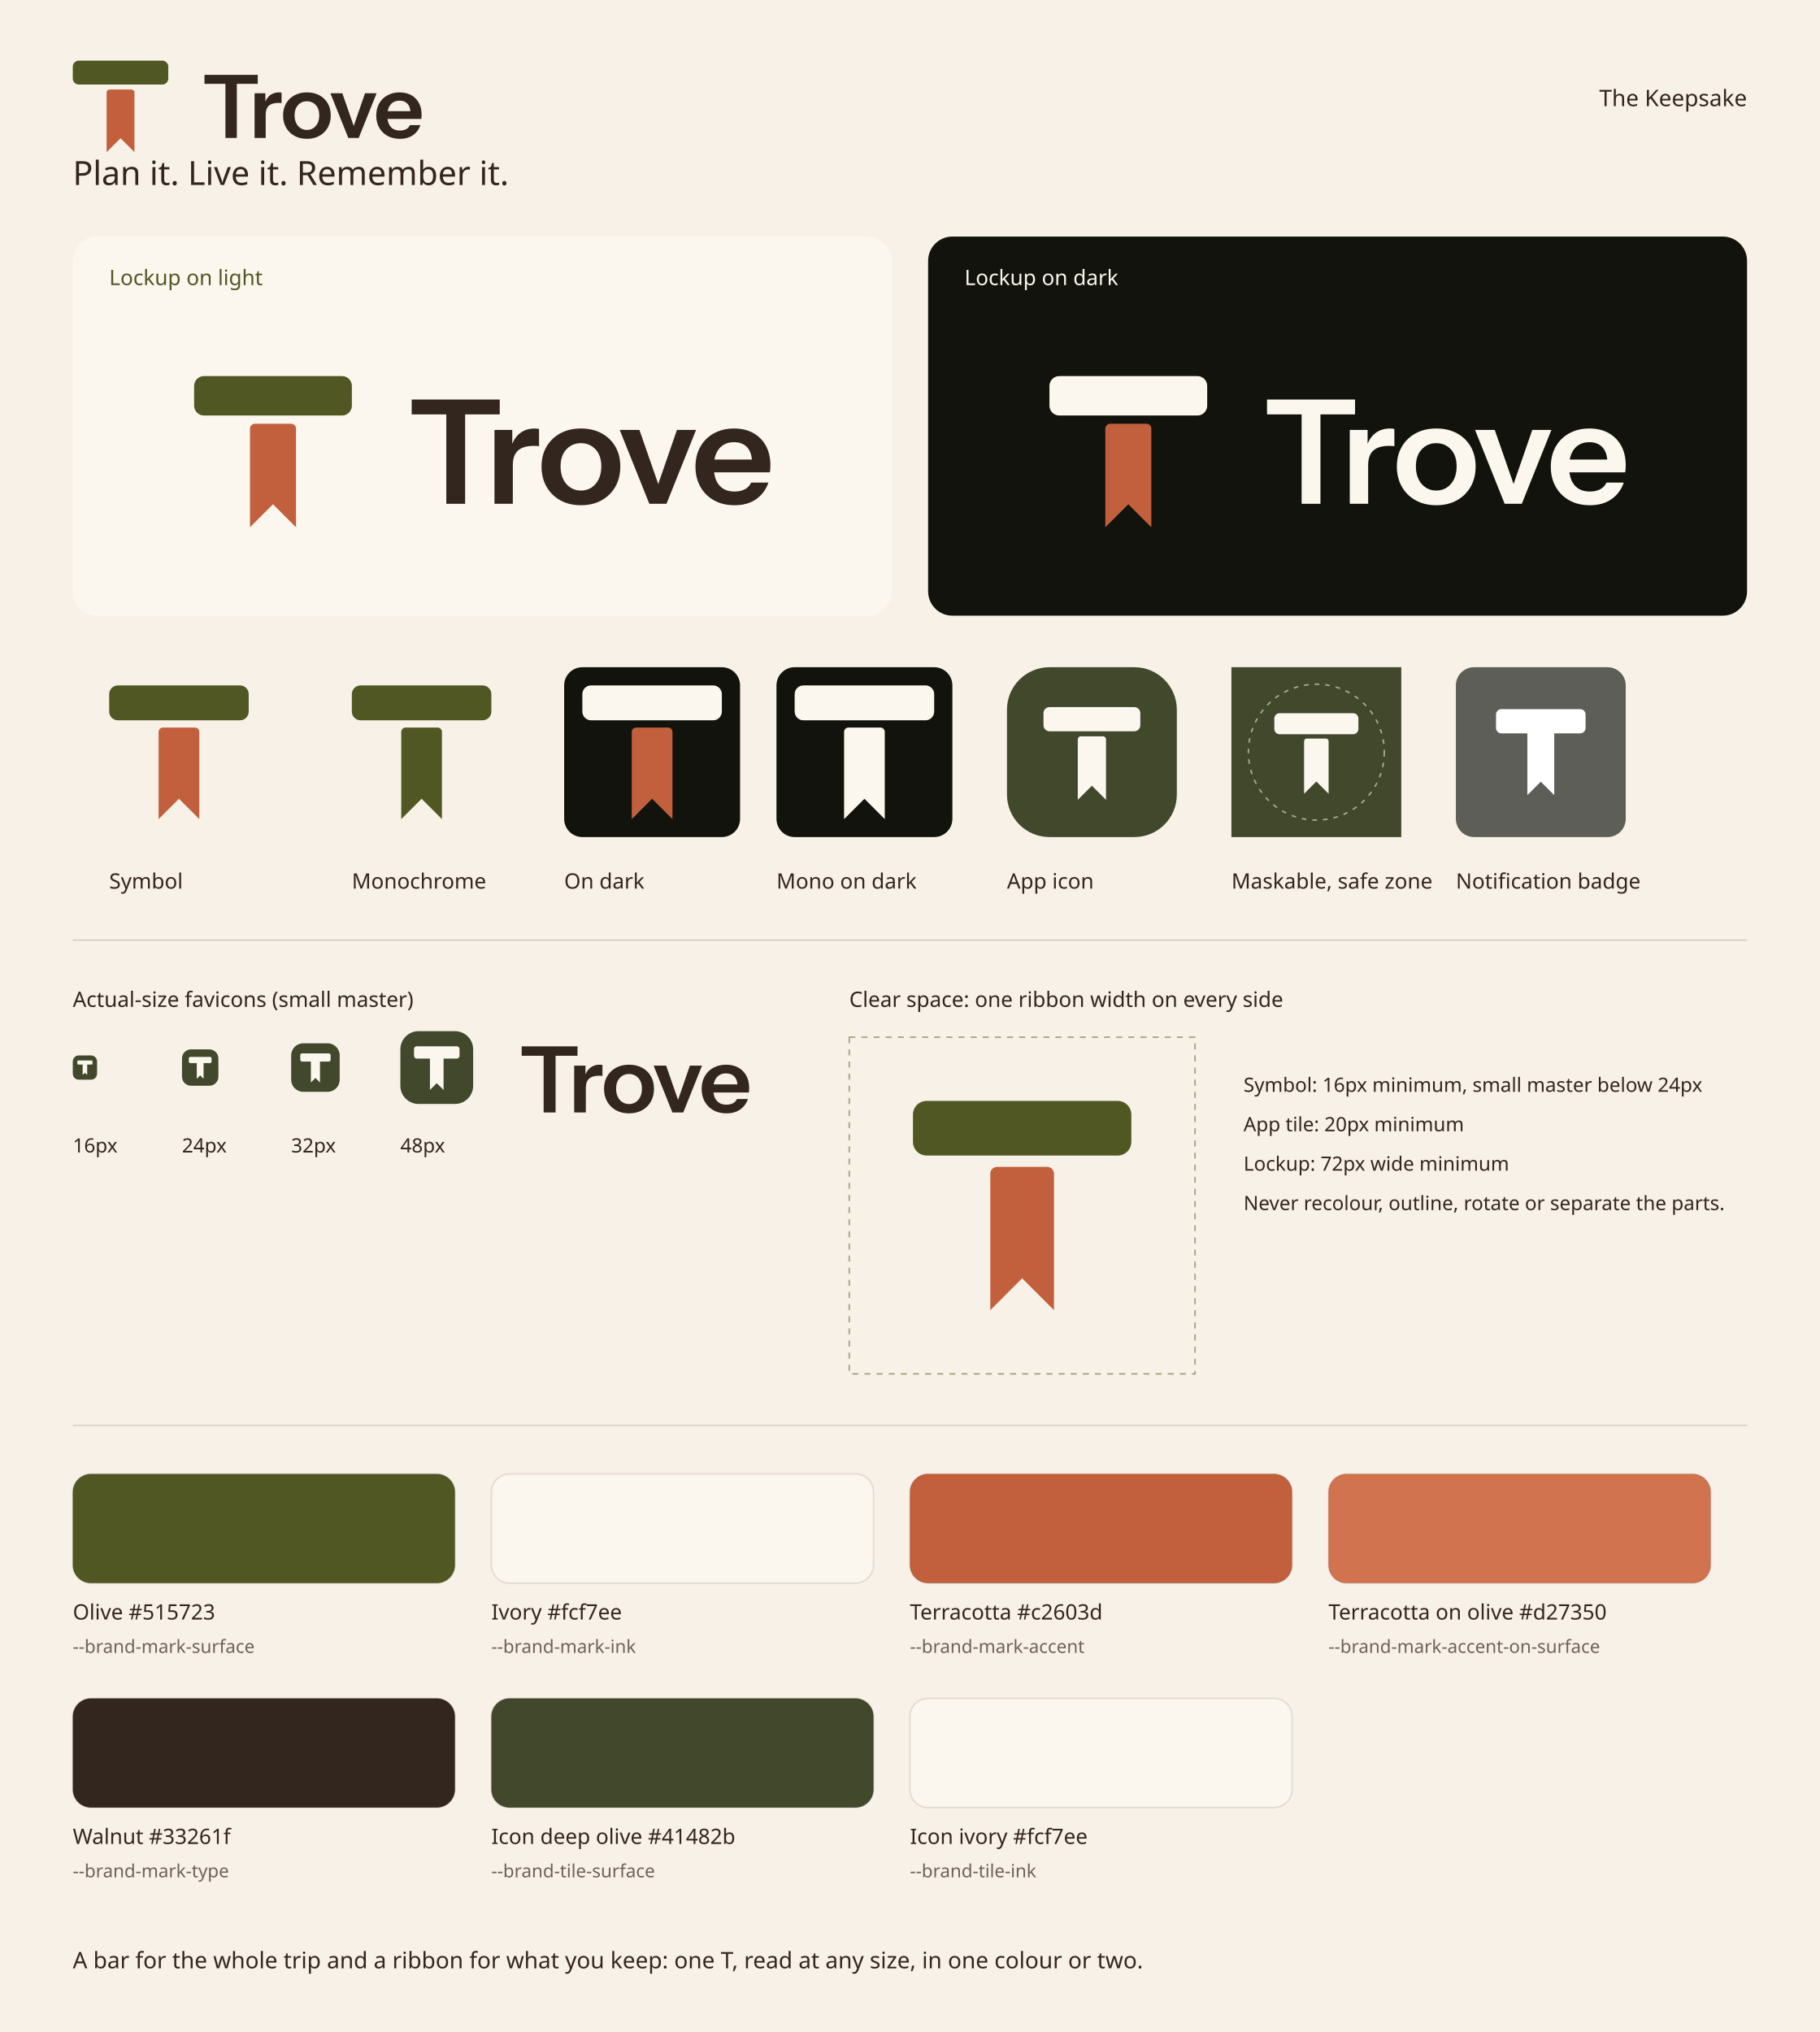
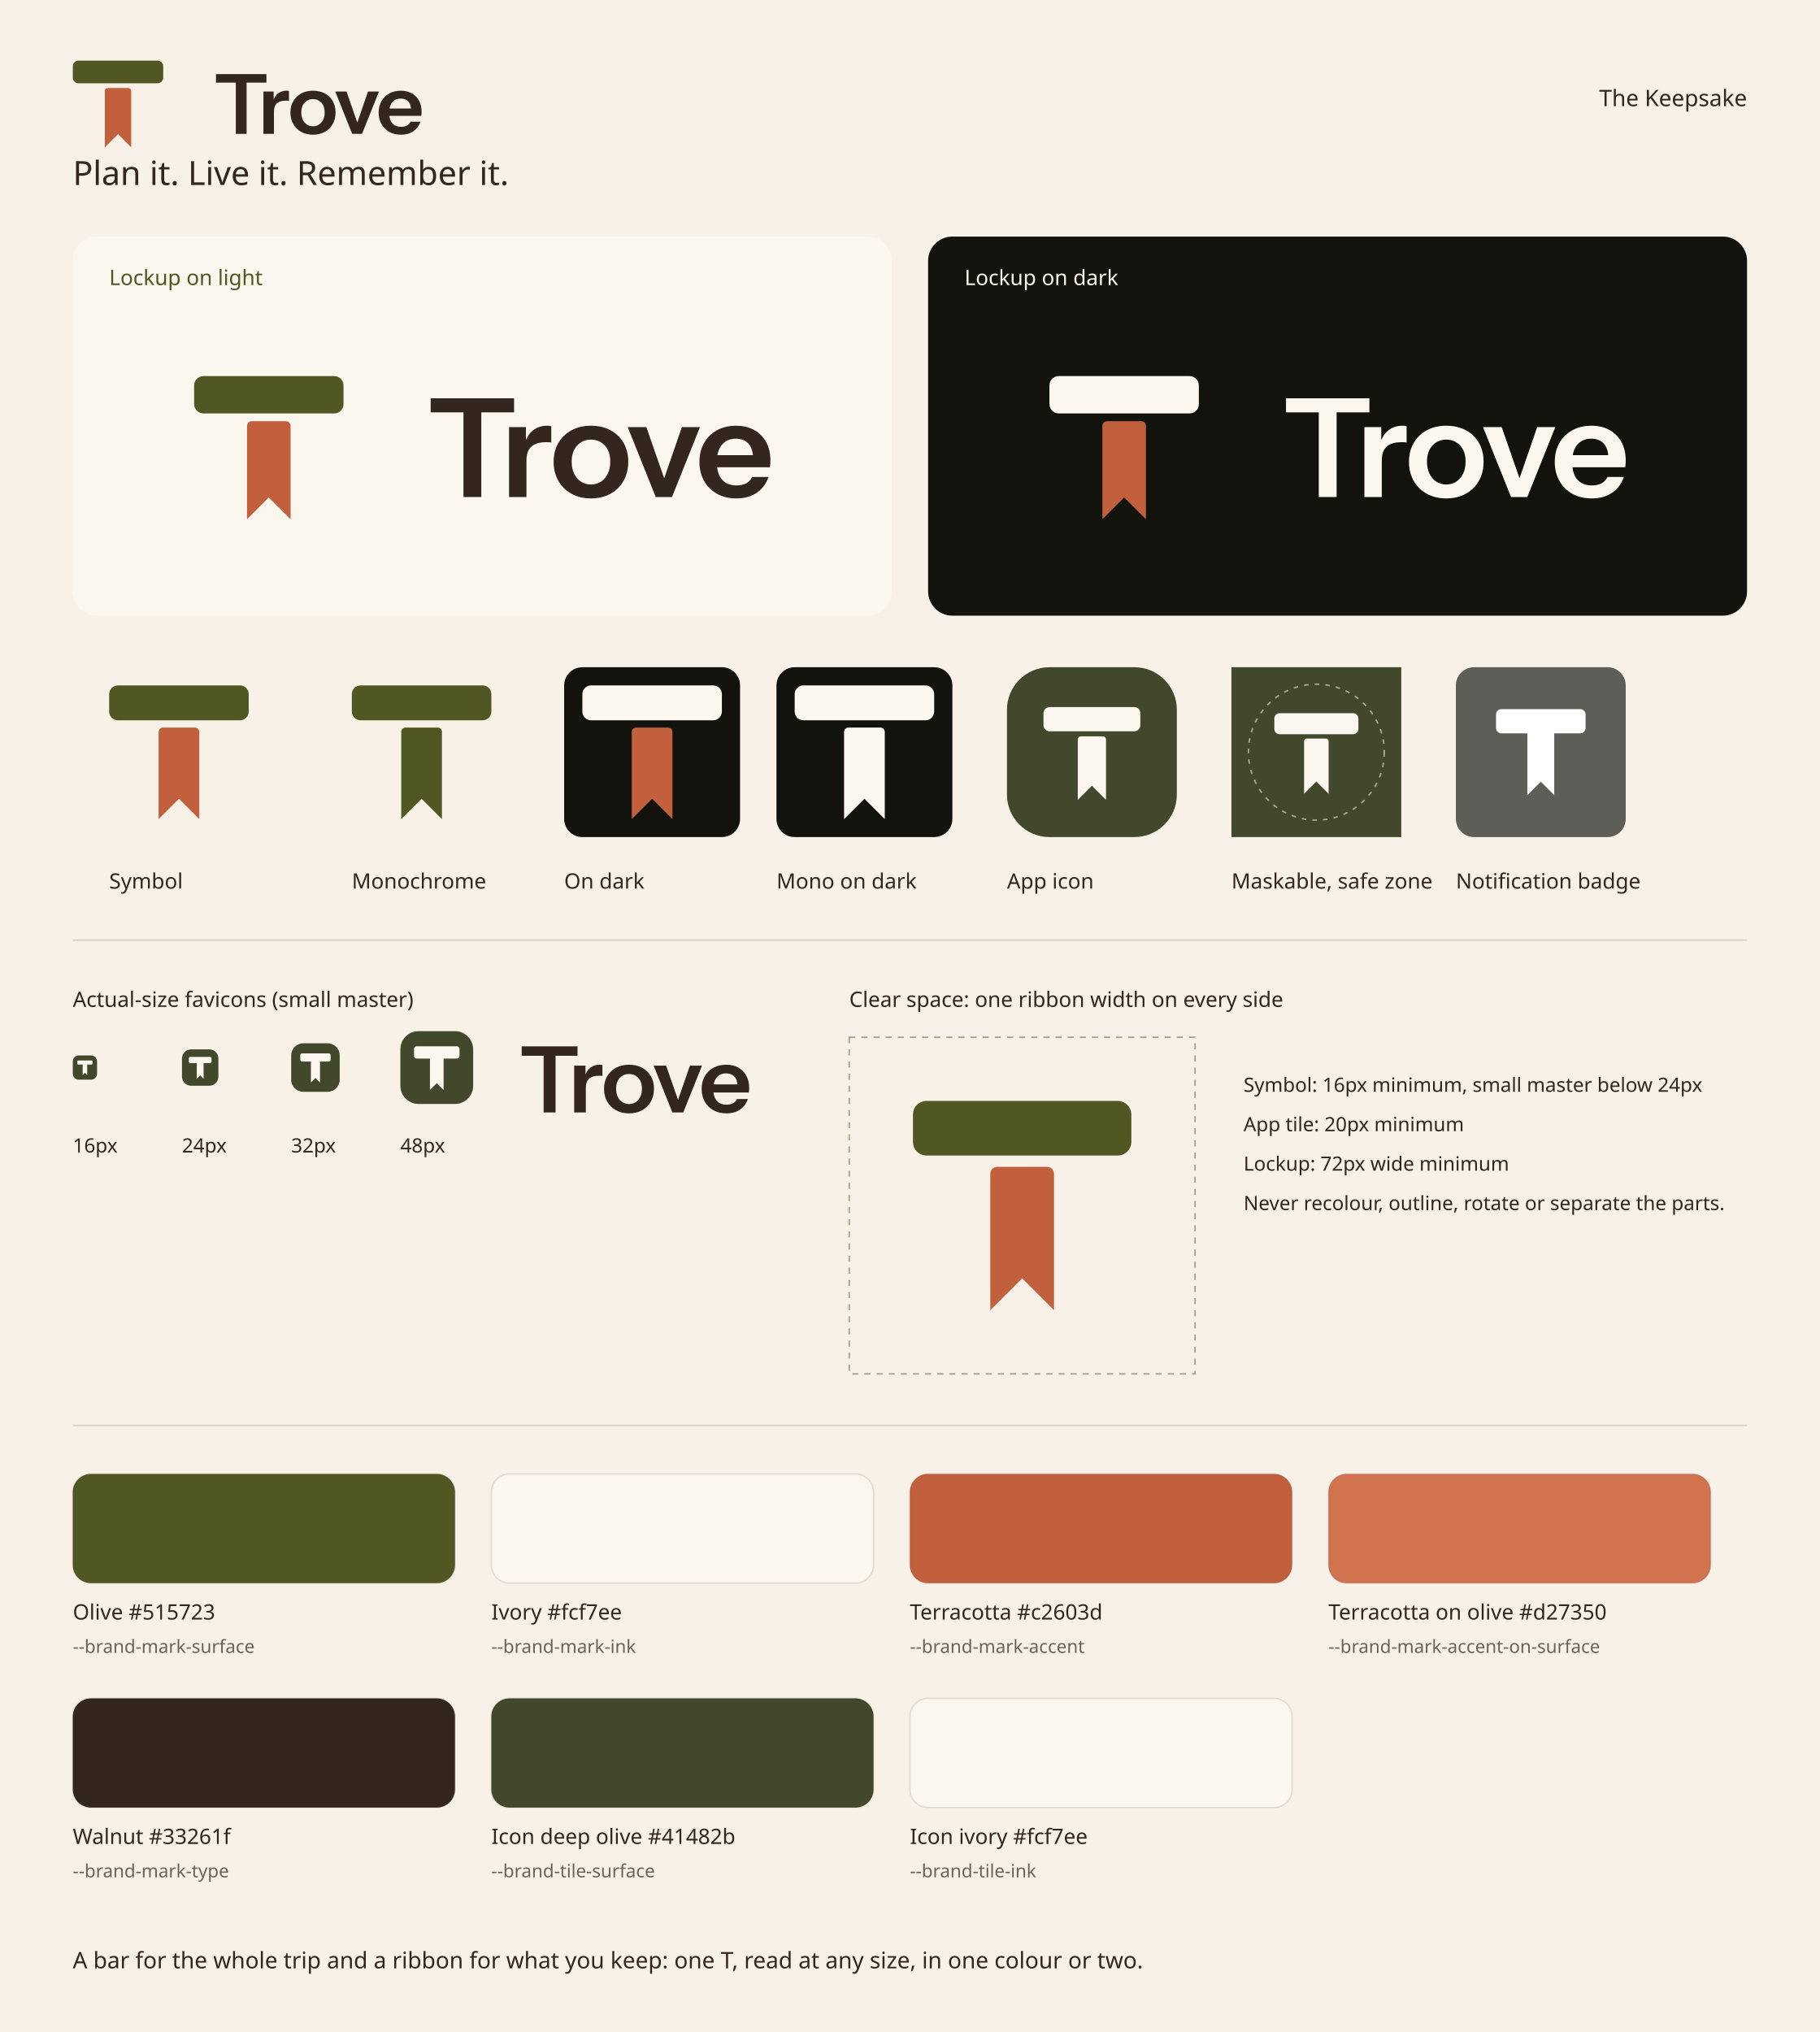
<svg xmlns="http://www.w3.org/2000/svg" width="1200" height="1340" viewBox="0 0 1200 1340">
  <rect width="1200" height="1340" fill="#f8f1e7" />
  <g transform="translate(48 40)">
-     <svg width="230" height="60.341" viewBox="0 0 198.97 52.2">
+     <svg width="230" height="57.147" viewBox="0 0 210.09 52.2">
      <g transform="translate(-9.08 -10.21) scale(1.1348)">
        <path d="M26.5 23.5H37.5A1.5 1.5 0 0 1 39 25V55L32 48L25 55V25A1.5 1.5 0 0 1 26.5 23.5Z" fill="#c2603d" />
        <path d="M11 9H53A3 3 0 0 1 56 12V18A3 3 0 0 1 53 21H11A3 3 0 0 1 8 18V12A3 3 0 0 1 11 9Z" fill="#515723" />
      </g>
-       <g transform="translate(75.12 8.1)">
+       <g transform="translate(86.24 8.1)">
        <g fill="#33261f">
          <path d="M13.35 36V5.13H1.4V0H31.8V5.13H19.85V36Z" transform="translate(-1.4 0)" />
          <path d="M3.33 36V10.5H9.48V16.67H9.67V36ZM9.67 22.7 9.02 16.65Q9.92 13.4 12.05 11.7Q14.18 10 17.22 10Q18.27 10 18.72 10.2V16.15Q18.47 16.05 18.02 16.03Q17.57 16 16.92 16Q13.25 16 11.46 17.61Q9.67 19.22 9.67 22.7Z" transform="translate(25.25 0)" />
          <path d="M14.93 36.5Q10.88 36.5 7.82 34.8Q4.75 33.1 3.04 30.08Q1.33 27.05 1.33 23.15Q1.33 19.23 3.05 16.28Q4.77 13.33 7.82 11.67Q10.88 10 14.93 10Q19.03 10 22.09 11.67Q25.15 13.33 26.84 16.28Q28.53 19.23 28.53 23.15Q28.53 27.05 26.83 30.08Q25.12 33.1 22.06 34.8Q19 36.5 14.93 36.5ZM14.93 31.43Q16.97 31.43 18.55 30.41Q20.13 29.38 21.05 27.52Q21.97 25.65 21.97 23.1Q21.97 19.33 19.97 17.2Q17.98 15.07 14.93 15.07Q11.9 15.07 9.9 17.22Q7.9 19.37 7.9 23.1Q7.9 25.65 8.82 27.52Q9.73 29.38 11.33 30.41Q12.92 31.43 14.93 31.43Z" transform="translate(43.5 0)" />
          <path d="M10.45 36 0.23 10.5H7.03L15.2 33.97H11.87L19.98 10.5H26.58L16.37 36Z" transform="translate(71.6 0)" />
          <path d="M14.82 36.5Q10.77 36.5 7.73 34.81Q4.7 33.12 3.02 30.12Q1.33 27.12 1.33 23.22Q1.33 19.28 3.01 16.31Q4.68 13.33 7.7 11.67Q10.72 10 14.68 10Q18.5 10 21.31 11.58Q24.12 13.17 25.66 16Q27.2 18.83 27.2 22.67Q27.2 23.37 27.16 23.97Q27.12 24.57 27.02 25.15H5.27V20.73H22.17L20.87 21.95Q20.87 18.35 19.21 16.54Q17.55 14.73 14.62 14.73Q11.38 14.73 9.53 16.94Q7.67 19.15 7.67 23.3Q7.67 27.42 9.53 29.59Q11.38 31.77 14.85 31.77Q16.87 31.77 18.35 31.01Q19.83 30.25 20.55 28.68H26.52Q25.27 32.32 22.28 34.41Q19.28 36.5 14.82 36.5Z" transform="translate(96.65 0)" />
        </g>
      </g>
    </svg>
  </g>
  <g font-family="ui-sans-serif, system-ui, sans-serif" fill="#33261f">
    <text x="48" y="122" font-size="22">Plan it. Live it. Remember it.</text>
    <text x="1152" y="70" text-anchor="end" font-size="15">The Keepsake</text>
  </g>
  <rect x="48" y="156" width="540" height="250" rx="16" fill="#fcf7ee" />
  <g transform="translate(128 248)">
-     <svg width="380" height="99.693" viewBox="0 0 198.97 52.2">
+     <svg width="380" height="94.417" viewBox="0 0 210.09 52.2">
      <g transform="translate(-9.08 -10.21) scale(1.1348)">
        <path d="M26.5 23.5H37.5A1.5 1.5 0 0 1 39 25V55L32 48L25 55V25A1.5 1.5 0 0 1 26.5 23.5Z" fill="#c2603d" />
        <path d="M11 9H53A3 3 0 0 1 56 12V18A3 3 0 0 1 53 21H11A3 3 0 0 1 8 18V12A3 3 0 0 1 11 9Z" fill="#515723" />
      </g>
-       <g transform="translate(75.12 8.1)">
+       <g transform="translate(86.24 8.1)">
        <g fill="#33261f">
          <path d="M13.35 36V5.13H1.4V0H31.8V5.13H19.85V36Z" transform="translate(-1.4 0)" />
          <path d="M3.33 36V10.5H9.48V16.67H9.67V36ZM9.67 22.7 9.02 16.65Q9.92 13.4 12.05 11.7Q14.18 10 17.22 10Q18.27 10 18.72 10.2V16.15Q18.47 16.05 18.02 16.03Q17.57 16 16.92 16Q13.25 16 11.46 17.61Q9.67 19.22 9.67 22.7Z" transform="translate(25.25 0)" />
          <path d="M14.93 36.5Q10.88 36.5 7.82 34.8Q4.75 33.1 3.04 30.08Q1.33 27.05 1.33 23.15Q1.33 19.23 3.05 16.28Q4.77 13.33 7.82 11.67Q10.88 10 14.93 10Q19.03 10 22.09 11.67Q25.15 13.33 26.84 16.28Q28.53 19.23 28.53 23.15Q28.53 27.05 26.83 30.08Q25.12 33.1 22.06 34.8Q19 36.5 14.93 36.5ZM14.93 31.43Q16.97 31.43 18.55 30.41Q20.13 29.38 21.05 27.52Q21.97 25.65 21.97 23.1Q21.97 19.33 19.97 17.2Q17.98 15.07 14.93 15.07Q11.9 15.07 9.9 17.22Q7.9 19.37 7.9 23.1Q7.9 25.65 8.82 27.52Q9.73 29.38 11.33 30.41Q12.92 31.43 14.93 31.43Z" transform="translate(43.5 0)" />
          <path d="M10.45 36 0.23 10.5H7.03L15.2 33.97H11.87L19.98 10.5H26.58L16.37 36Z" transform="translate(71.6 0)" />
          <path d="M14.82 36.5Q10.77 36.5 7.73 34.81Q4.7 33.12 3.02 30.12Q1.33 27.12 1.33 23.22Q1.33 19.28 3.01 16.31Q4.68 13.33 7.7 11.67Q10.72 10 14.68 10Q18.5 10 21.31 11.58Q24.12 13.17 25.66 16Q27.2 18.83 27.2 22.67Q27.2 23.37 27.16 23.97Q27.12 24.57 27.02 25.15H5.27V20.73H22.17L20.87 21.95Q20.87 18.35 19.21 16.54Q17.55 14.73 14.62 14.73Q11.38 14.73 9.53 16.94Q7.67 19.15 7.67 23.3Q7.67 27.42 9.53 29.59Q11.38 31.77 14.85 31.77Q16.87 31.77 18.35 31.01Q19.83 30.25 20.55 28.68H26.52Q25.27 32.32 22.28 34.41Q19.28 36.5 14.82 36.5Z" transform="translate(96.65 0)" />
        </g>
      </g>
    </svg>
  </g>
  <rect x="612" y="156" width="540" height="250" rx="16" fill="#12130d" />
  <g transform="translate(692 248)">
-     <svg width="380" height="99.693" viewBox="0 0 198.97 52.2">
+     <svg width="380" height="94.417" viewBox="0 0 210.09 52.2">
      <g transform="translate(-9.08 -10.21) scale(1.1348)">
        <path d="M26.5 23.5H37.5A1.5 1.5 0 0 1 39 25V55L32 48L25 55V25A1.5 1.5 0 0 1 26.5 23.5Z" fill="#c2603d" />
        <path d="M11 9H53A3 3 0 0 1 56 12V18A3 3 0 0 1 53 21H11A3 3 0 0 1 8 18V12A3 3 0 0 1 11 9Z" fill="#fcf7ee" />
      </g>
-       <g transform="translate(75.12 8.1)">
+       <g transform="translate(86.24 8.1)">
        <g fill="#fcf7ee">
          <path d="M13.35 36V5.13H1.4V0H31.8V5.13H19.85V36Z" transform="translate(-1.4 0)" />
          <path d="M3.33 36V10.5H9.48V16.67H9.67V36ZM9.67 22.7 9.02 16.65Q9.92 13.4 12.05 11.7Q14.18 10 17.22 10Q18.27 10 18.72 10.2V16.15Q18.47 16.05 18.02 16.03Q17.57 16 16.92 16Q13.25 16 11.46 17.61Q9.67 19.22 9.67 22.7Z" transform="translate(25.25 0)" />
          <path d="M14.93 36.5Q10.88 36.5 7.82 34.8Q4.75 33.1 3.04 30.08Q1.33 27.05 1.33 23.15Q1.33 19.23 3.05 16.28Q4.77 13.33 7.82 11.67Q10.88 10 14.93 10Q19.03 10 22.09 11.67Q25.15 13.33 26.84 16.28Q28.53 19.23 28.53 23.15Q28.53 27.05 26.83 30.08Q25.12 33.1 22.06 34.8Q19 36.5 14.93 36.5ZM14.93 31.43Q16.97 31.43 18.55 30.41Q20.13 29.38 21.05 27.52Q21.97 25.65 21.97 23.1Q21.97 19.33 19.97 17.2Q17.98 15.07 14.93 15.07Q11.9 15.07 9.9 17.22Q7.9 19.37 7.9 23.1Q7.9 25.65 8.82 27.52Q9.73 29.38 11.33 30.41Q12.92 31.43 14.93 31.43Z" transform="translate(43.5 0)" />
          <path d="M10.45 36 0.23 10.5H7.03L15.2 33.97H11.87L19.98 10.5H26.58L16.37 36Z" transform="translate(71.6 0)" />
          <path d="M14.82 36.5Q10.77 36.5 7.73 34.81Q4.7 33.12 3.02 30.12Q1.33 27.12 1.33 23.22Q1.33 19.28 3.01 16.31Q4.68 13.33 7.7 11.67Q10.72 10 14.68 10Q18.5 10 21.31 11.58Q24.12 13.17 25.66 16Q27.2 18.83 27.2 22.67Q27.2 23.37 27.16 23.97Q27.12 24.57 27.02 25.15H5.27V20.73H22.17L20.87 21.95Q20.87 18.35 19.21 16.54Q17.55 14.73 14.62 14.73Q11.38 14.73 9.53 16.94Q7.67 19.15 7.67 23.3Q7.67 27.42 9.53 29.59Q11.38 31.77 14.85 31.77Q16.87 31.77 18.35 31.01Q19.83 30.25 20.55 28.68H26.52Q25.27 32.32 22.28 34.41Q19.28 36.5 14.82 36.5Z" transform="translate(96.65 0)" />
        </g>
      </g>
    </svg>
  </g>
  <g font-family="ui-sans-serif, system-ui, sans-serif" font-size="14">
    <text x="72" y="188" fill="#515723">Lockup on light</text>
    <text x="636" y="188" fill="#fcf7ee">Lockup on dark</text>
  </g>
  <g transform="translate(72 452)">
    <svg width="92" height="88.167" viewBox="8 9 48 46">
      <path d="M26.5 23.5H37.5A1.5 1.5 0 0 1 39 25V55L32 48L25 55V25A1.5 1.5 0 0 1 26.5 23.5Z" fill="#c2603d" />
      <path d="M11 9H53A3 3 0 0 1 56 12V18A3 3 0 0 1 53 21H11A3 3 0 0 1 8 18V12A3 3 0 0 1 11 9Z" fill="#515723" />
    </svg>
  </g>
  <g transform="translate(232 452)">
    <svg width="92" height="88.167" viewBox="8 9 48 46">
      <path d="M26.5 23.5H37.5A1.5 1.5 0 0 1 39 25V55L32 48L25 55V25A1.5 1.5 0 0 1 26.5 23.5Z" fill="#515723" />
      <path d="M11 9H53A3 3 0 0 1 56 12V18A3 3 0 0 1 53 21H11A3 3 0 0 1 8 18V12A3 3 0 0 1 11 9Z" fill="#515723" />
    </svg>
  </g>
  <rect x="372" y="440" width="116" height="112" rx="12" fill="#12130d" />
  <g transform="translate(384 452)">
    <svg width="92" height="88.167" viewBox="8 9 48 46">
      <path d="M26.5 23.5H37.5A1.5 1.5 0 0 1 39 25V55L32 48L25 55V25A1.5 1.5 0 0 1 26.5 23.5Z" fill="#c2603d" />
      <path d="M11 9H53A3 3 0 0 1 56 12V18A3 3 0 0 1 53 21H11A3 3 0 0 1 8 18V12A3 3 0 0 1 11 9Z" fill="#fcf7ee" />
    </svg>
  </g>
  <rect x="512" y="440" width="116" height="112" rx="12" fill="#12130d" />
  <g transform="translate(524 452)">
    <svg width="92" height="88.167" viewBox="8 9 48 46">
      <path d="M26.5 23.5H37.5A1.5 1.5 0 0 1 39 25V55L32 48L25 55V25A1.5 1.5 0 0 1 26.5 23.5Z" fill="#fcf7ee" />
      <path d="M11 9H53A3 3 0 0 1 56 12V18A3 3 0 0 1 53 21H11A3 3 0 0 1 8 18V12A3 3 0 0 1 11 9Z" fill="#fcf7ee" />
    </svg>
  </g>
  <g transform="translate(664 440)">
    <svg width="112" height="112" viewBox="0 0 64 64">
      <rect width="64" height="64" rx="16" fill="#41482b" />
      <g transform="translate(32 32.5) scale(0.76) translate(-32 -32)">
        <path d="M26.5 23.5H37.5A1.5 1.5 0 0 1 39 25V55L32 48L25 55V25A1.5 1.5 0 0 1 26.5 23.5Z" fill="#fcf7ee" />
        <path d="M11 9H53A3 3 0 0 1 56 12V18A3 3 0 0 1 53 21H11A3 3 0 0 1 8 18V12A3 3 0 0 1 11 9Z" fill="#fcf7ee" />
      </g>
    </svg>
  </g>
  <g transform="translate(812 440)">
    <svg width="112" height="112" viewBox="0 0 64 64">
      <rect width="64" height="64" rx="0" fill="#41482b" />
      <g transform="translate(32 32.5) scale(0.66) translate(-32 -32)">
        <path d="M26.5 23.5H37.5A1.5 1.5 0 0 1 39 25V55L32 48L25 55V25A1.5 1.5 0 0 1 26.5 23.5Z" fill="#fcf7ee" />
        <path d="M11 9H53A3 3 0 0 1 56 12V18A3 3 0 0 1 53 21H11A3 3 0 0 1 8 18V12A3 3 0 0 1 11 9Z" fill="#fcf7ee" />
      </g>
    </svg>
  </g>
  <circle cx="868" cy="496" r="44.8" fill="none" stroke="#fcf7ee" stroke-opacity="0.55" stroke-dasharray="3 4" />
  <rect x="960" y="440" width="112" height="112" rx="12" fill="#5c5e57" />
  <g transform="translate(980 460)">
    <svg width="72" height="72" viewBox="0 0 64 64">
      <g transform="translate(32 32) scale(1.05) translate(-32 -32)">
        <path d="M24.5 20H39.5V56L32 48.5L24.5 56Z" fill="#ffffff" />
        <path d="M10 8H54A3 3 0 0 1 57 11V18.5A3 3 0 0 1 54 21.5H10A3 3 0 0 1 7 18.5V11A3 3 0 0 1 10 8Z" fill="#ffffff" />
      </g>
    </svg>
  </g>
  <g font-family="ui-sans-serif, system-ui, sans-serif" font-size="14" fill="#33261f">
    <text x="72" y="586">Symbol</text>
    <text x="232" y="586">Monochrome</text>
    <text x="372" y="586">On dark</text>
    <text x="512" y="586">Mono on dark</text>
    <text x="664" y="586">App icon</text>
    <text x="812" y="586">Maskable, safe zone</text>
    <text x="960" y="586">Notification badge</text>
  </g>
  <path d="M48 620H1152" stroke="#33261f" stroke-opacity="0.16" />
  <g font-family="ui-sans-serif, system-ui, sans-serif" font-size="14" fill="#33261f">
    <text x="48" y="664">Actual-size favicons (small master)</text>
    <text x="560" y="664">Clear space: one ribbon width on every side</text>
  </g>
  <g transform="translate(48 696)">
    <svg width="16" height="16" viewBox="0 0 64 64">
      <rect width="64" height="64" rx="16" fill="#41482b" />
      <g transform="translate(32 32.5) scale(0.8) translate(-32 -32)">
        <path d="M24.5 20H39.5V56L32 48.5L24.5 56Z" fill="#fcf7ee" />
        <path d="M10 8H54A3 3 0 0 1 57 11V18.5A3 3 0 0 1 54 21.5H10A3 3 0 0 1 7 18.5V11A3 3 0 0 1 10 8Z" fill="#fcf7ee" />
      </g>
    </svg>
  </g>
  <g transform="translate(120 692)">
    <svg width="24" height="24" viewBox="0 0 64 64">
      <rect width="64" height="64" rx="16" fill="#41482b" />
      <g transform="translate(32 32.5) scale(0.8) translate(-32 -32)">
        <path d="M24.5 20H39.5V56L32 48.5L24.5 56Z" fill="#fcf7ee" />
        <path d="M10 8H54A3 3 0 0 1 57 11V18.5A3 3 0 0 1 54 21.5H10A3 3 0 0 1 7 18.5V11A3 3 0 0 1 10 8Z" fill="#fcf7ee" />
      </g>
    </svg>
  </g>
  <g transform="translate(192 688)">
    <svg width="32" height="32" viewBox="0 0 64 64">
      <rect width="64" height="64" rx="16" fill="#41482b" />
      <g transform="translate(32 32.5) scale(0.8) translate(-32 -32)">
        <path d="M24.5 20H39.5V56L32 48.5L24.5 56Z" fill="#fcf7ee" />
        <path d="M10 8H54A3 3 0 0 1 57 11V18.5A3 3 0 0 1 54 21.5H10A3 3 0 0 1 7 18.5V11A3 3 0 0 1 10 8Z" fill="#fcf7ee" />
      </g>
    </svg>
  </g>
  <g transform="translate(264 680)">
    <svg width="48" height="48" viewBox="0 0 64 64">
      <rect width="64" height="64" rx="16" fill="#41482b" />
      <g transform="translate(32 32.5) scale(0.8) translate(-32 -32)">
        <path d="M24.5 20H39.5V56L32 48.5L24.5 56Z" fill="#fcf7ee" />
        <path d="M10 8H54A3 3 0 0 1 57 11V18.5A3 3 0 0 1 54 21.5H10A3 3 0 0 1 7 18.5V11A3 3 0 0 1 10 8Z" fill="#fcf7ee" />
      </g>
    </svg>
  </g>
  <g font-family="ui-sans-serif, system-ui, sans-serif" font-size="13" fill="#33261f">
    <text x="48" y="760">16px</text>
    <text x="120" y="760">24px</text>
    <text x="192" y="760">32px</text>
    <text x="264" y="760">48px</text>
  </g>
  <g transform="translate(344 690)">
    <svg width="150" height="44.207" viewBox="0 0 123.85 36.5">
      <g fill="#33261f">
        <path d="M13.35 36V5.13H1.4V0H31.8V5.13H19.85V36Z" transform="translate(-1.4 0)" />
        <path d="M3.33 36V10.5H9.48V16.67H9.67V36ZM9.67 22.7 9.02 16.65Q9.92 13.4 12.05 11.7Q14.18 10 17.22 10Q18.27 10 18.72 10.2V16.15Q18.47 16.05 18.02 16.03Q17.57 16 16.92 16Q13.25 16 11.46 17.61Q9.67 19.22 9.67 22.7Z" transform="translate(25.25 0)" />
        <path d="M14.93 36.5Q10.88 36.5 7.82 34.8Q4.75 33.1 3.04 30.08Q1.33 27.05 1.33 23.15Q1.33 19.23 3.05 16.28Q4.77 13.33 7.82 11.67Q10.88 10 14.93 10Q19.03 10 22.09 11.67Q25.15 13.33 26.84 16.28Q28.53 19.23 28.53 23.15Q28.53 27.05 26.83 30.08Q25.12 33.1 22.06 34.8Q19 36.5 14.93 36.5ZM14.93 31.43Q16.97 31.43 18.55 30.41Q20.13 29.38 21.05 27.52Q21.97 25.65 21.97 23.1Q21.97 19.33 19.97 17.2Q17.98 15.07 14.93 15.07Q11.9 15.07 9.9 17.22Q7.9 19.37 7.9 23.1Q7.9 25.65 8.82 27.52Q9.73 29.38 11.33 30.41Q12.92 31.43 14.93 31.43Z" transform="translate(43.5 0)" />
        <path d="M10.45 36 0.23 10.5H7.03L15.2 33.97H11.87L19.98 10.5H26.58L16.37 36Z" transform="translate(71.6 0)" />
        <path d="M14.82 36.5Q10.77 36.5 7.73 34.81Q4.7 33.12 3.02 30.12Q1.33 27.12 1.33 23.22Q1.33 19.28 3.01 16.31Q4.68 13.33 7.7 11.67Q10.72 10 14.68 10Q18.5 10 21.31 11.58Q24.12 13.17 25.66 16Q27.2 18.83 27.2 22.67Q27.2 23.37 27.16 23.97Q27.12 24.57 27.02 25.15H5.27V20.73H22.17L20.87 21.95Q20.87 18.35 19.21 16.54Q17.55 14.73 14.62 14.73Q11.38 14.73 9.53 16.94Q7.67 19.15 7.67 23.3Q7.67 27.42 9.53 29.59Q11.38 31.77 14.85 31.77Q16.87 31.77 18.35 31.01Q19.83 30.25 20.55 28.68H26.52Q25.27 32.32 22.28 34.41Q19.28 36.5 14.82 36.5Z" transform="translate(96.65 0)" />
      </g>
    </svg>
  </g>
  <rect x="560" y="684" width="228" height="222" fill="none" stroke="#515723" stroke-opacity="0.5" stroke-dasharray="4 4" />
  <g transform="translate(602 726)">
    <svg width="144" height="138" viewBox="8 9 48 46">
      <path d="M26.5 23.5H37.5A1.5 1.5 0 0 1 39 25V55L32 48L25 55V25A1.5 1.5 0 0 1 26.5 23.5Z" fill="#c2603d" />
      <path d="M11 9H53A3 3 0 0 1 56 12V18A3 3 0 0 1 53 21H11A3 3 0 0 1 8 18V12A3 3 0 0 1 11 9Z" fill="#515723" />
    </svg>
  </g>
  <g font-family="ui-sans-serif, system-ui, sans-serif" font-size="13" fill="#33261f">
    <text x="820" y="720">Symbol: 16px minimum, small master below 24px</text>
    <text x="820" y="746">App tile: 20px minimum</text>
    <text x="820" y="772">Lockup: 72px wide minimum</text>
    <text x="820" y="798">Never recolour, outline, rotate or separate the parts.</text>
  </g>
  <path d="M48 940H1152" stroke="#33261f" stroke-opacity="0.16" />
  <rect x="48" y="972" width="252" height="72" rx="12" fill="#515723" stroke="#33261f" stroke-opacity="0.12" />
  <text font-family="ui-sans-serif, system-ui, sans-serif" x="48" y="1068" font-size="14" fill="#33261f">Olive #515723</text>
  <text font-family="ui-sans-serif, system-ui, sans-serif" x="48" y="1090" font-size="12" fill="#33261f" fill-opacity="0.7">--brand-mark-surface</text>
  <rect x="324" y="972" width="252" height="72" rx="12" fill="#fcf7ee" stroke="#33261f" stroke-opacity="0.12" />
  <text font-family="ui-sans-serif, system-ui, sans-serif" x="324" y="1068" font-size="14" fill="#33261f">Ivory #fcf7ee</text>
  <text font-family="ui-sans-serif, system-ui, sans-serif" x="324" y="1090" font-size="12" fill="#33261f" fill-opacity="0.7">--brand-mark-ink</text>
  <rect x="600" y="972" width="252" height="72" rx="12" fill="#c2603d" stroke="#33261f" stroke-opacity="0.12" />
  <text font-family="ui-sans-serif, system-ui, sans-serif" x="600" y="1068" font-size="14" fill="#33261f">Terracotta #c2603d</text>
  <text font-family="ui-sans-serif, system-ui, sans-serif" x="600" y="1090" font-size="12" fill="#33261f" fill-opacity="0.7">--brand-mark-accent</text>
  <rect x="876" y="972" width="252" height="72" rx="12" fill="#d27350" stroke="#33261f" stroke-opacity="0.12" />
  <text font-family="ui-sans-serif, system-ui, sans-serif" x="876" y="1068" font-size="14" fill="#33261f">Terracotta on olive #d27350</text>
  <text font-family="ui-sans-serif, system-ui, sans-serif" x="876" y="1090" font-size="12" fill="#33261f" fill-opacity="0.7">--brand-mark-accent-on-surface</text>
  <rect x="48" y="1120" width="252" height="72" rx="12" fill="#33261f" stroke="#33261f" stroke-opacity="0.12" />
  <text font-family="ui-sans-serif, system-ui, sans-serif" x="48" y="1216" font-size="14" fill="#33261f">Walnut #33261f</text>
  <text font-family="ui-sans-serif, system-ui, sans-serif" x="48" y="1238" font-size="12" fill="#33261f" fill-opacity="0.7">--brand-mark-type</text>
  <rect x="324" y="1120" width="252" height="72" rx="12" fill="#41482b" stroke="#33261f" stroke-opacity="0.12" />
  <text font-family="ui-sans-serif, system-ui, sans-serif" x="324" y="1216" font-size="14" fill="#33261f">Icon deep olive #41482b</text>
  <text font-family="ui-sans-serif, system-ui, sans-serif" x="324" y="1238" font-size="12" fill="#33261f" fill-opacity="0.7">--brand-tile-surface</text>
  <rect x="600" y="1120" width="252" height="72" rx="12" fill="#fcf7ee" stroke="#33261f" stroke-opacity="0.12" />
  <text font-family="ui-sans-serif, system-ui, sans-serif" x="600" y="1216" font-size="14" fill="#33261f">Icon ivory #fcf7ee</text>
  <text font-family="ui-sans-serif, system-ui, sans-serif" x="600" y="1238" font-size="12" fill="#33261f" fill-opacity="0.7">--brand-tile-ink</text>
  <g font-family="ui-sans-serif, system-ui, sans-serif" font-size="15" fill="#33261f">
    <text x="48" y="1298">A bar for the whole trip and a ribbon for what you keep: one T, read at any size, in one colour or two.</text>
  </g>
</svg>
